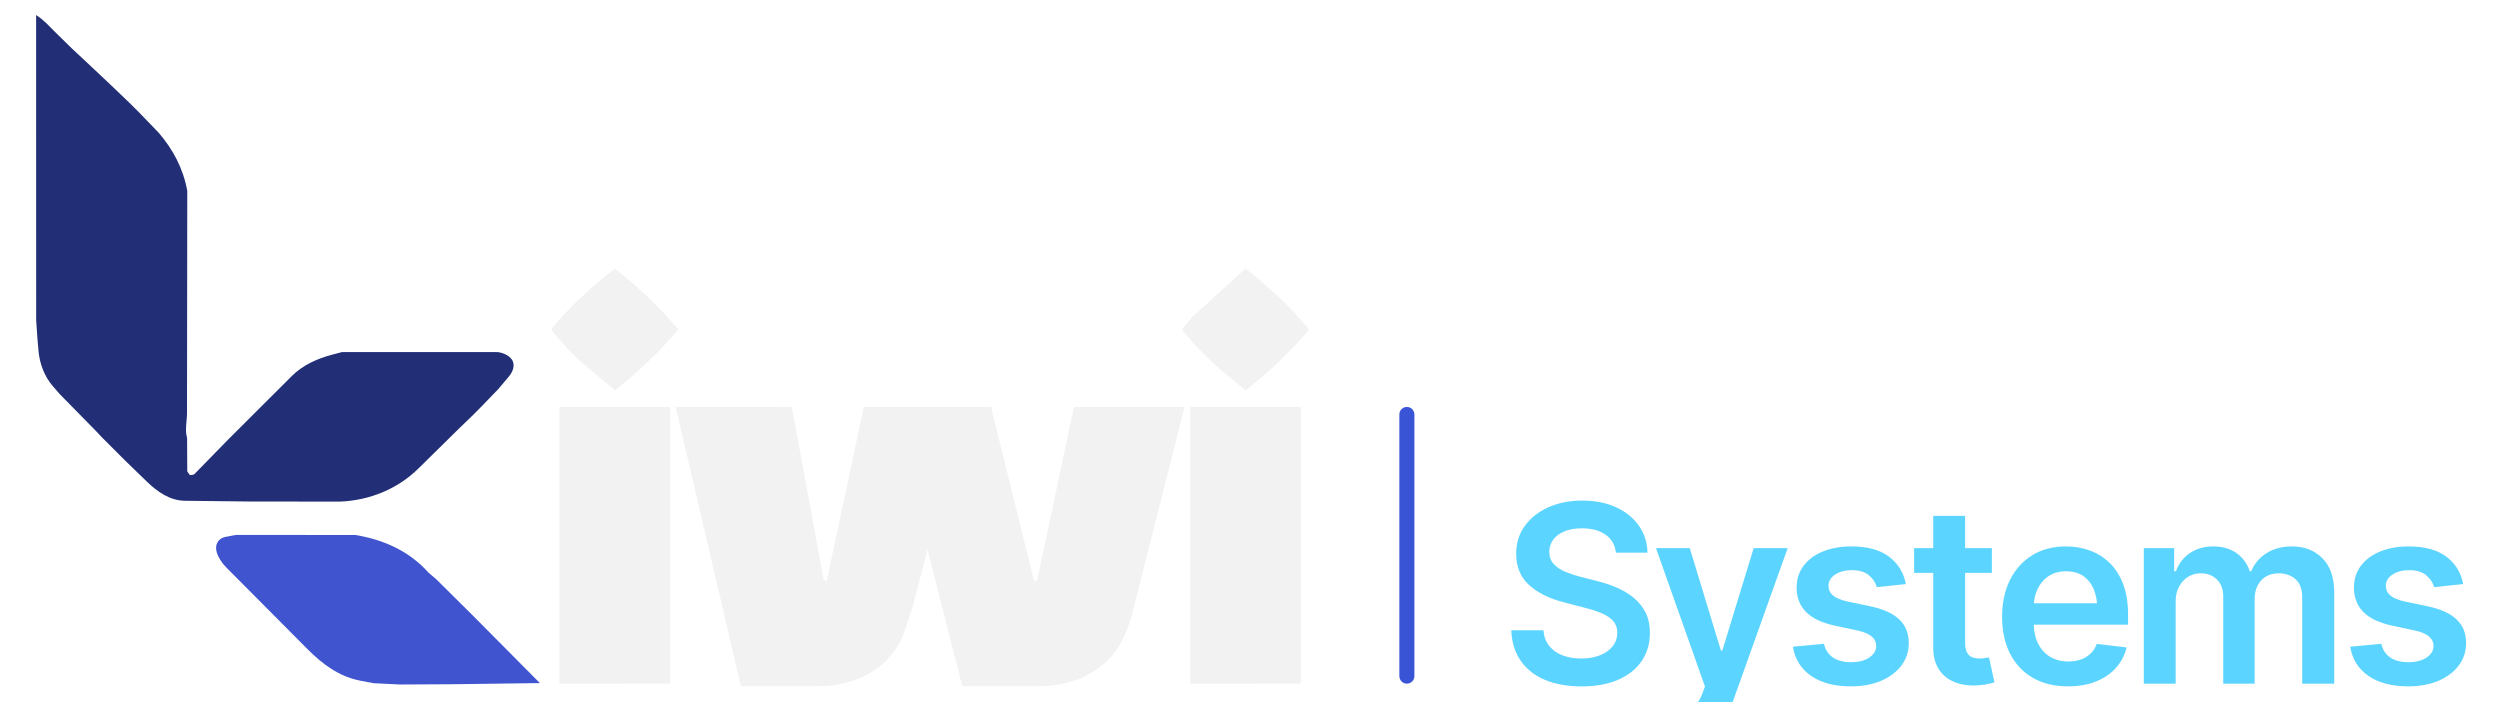
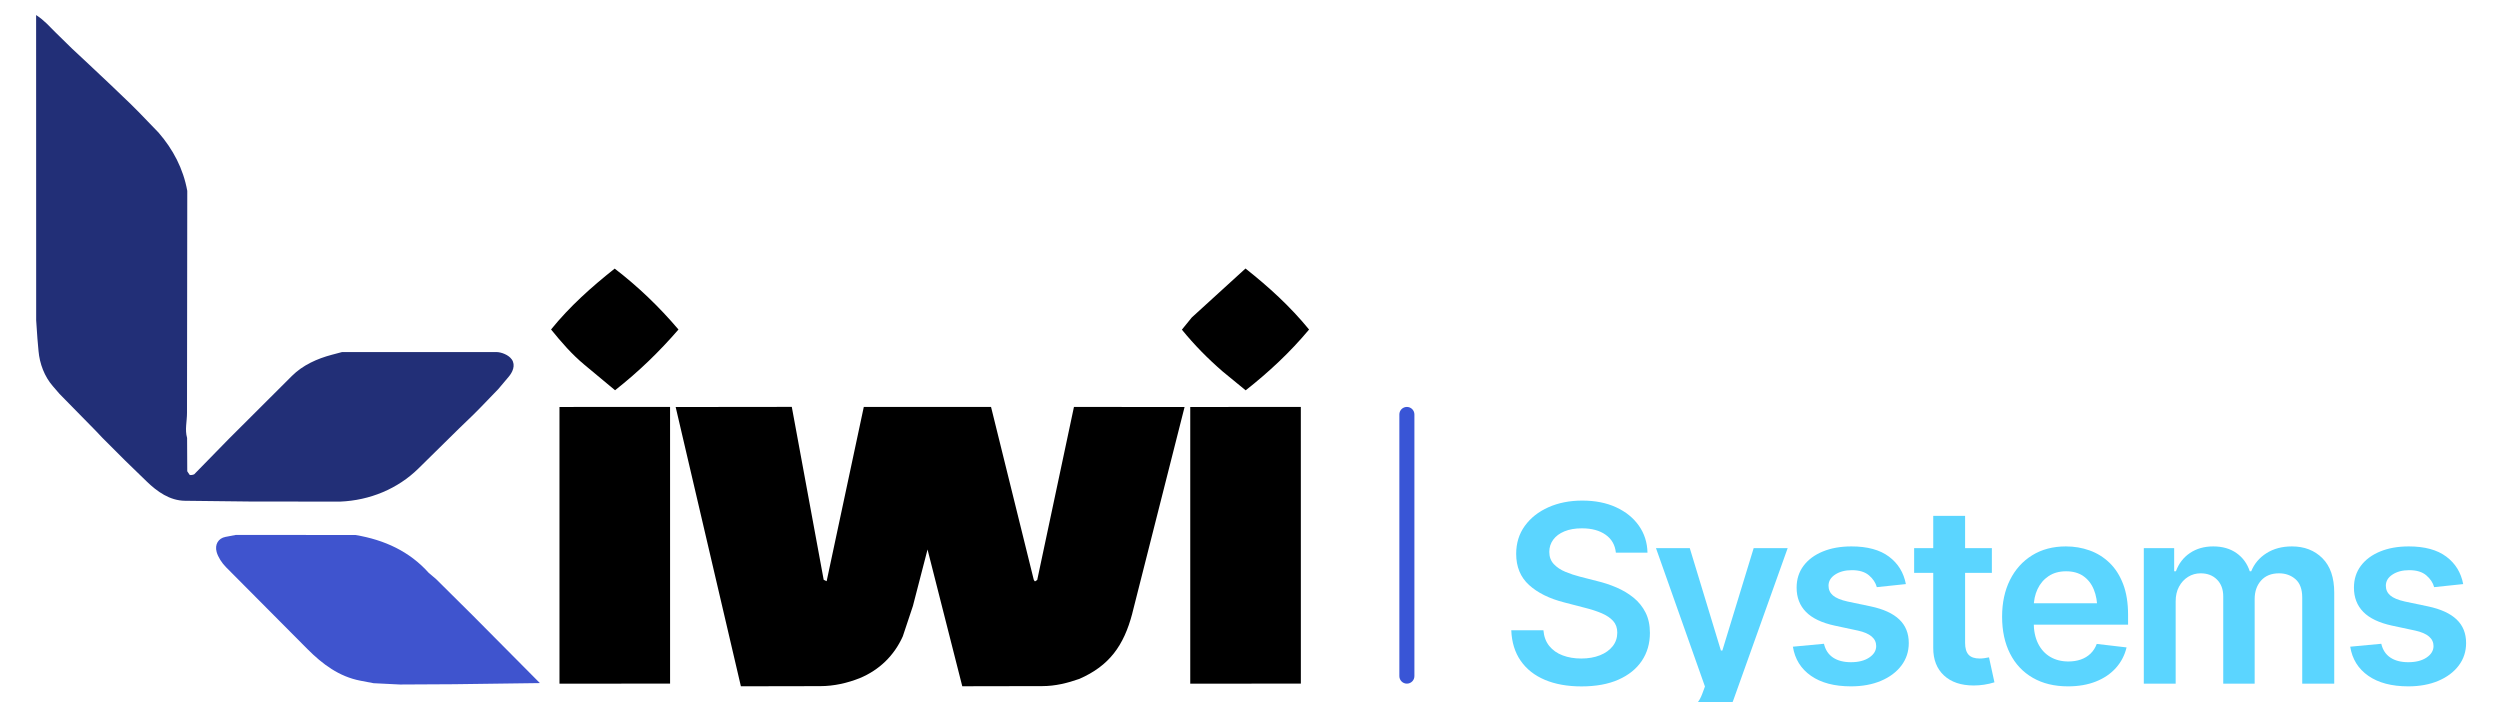
<svg xmlns="http://www.w3.org/2000/svg" viewBox="183.73 209.36 1661.48 466.1" width="1200" role="img" aria-label="Kiwi Systems">
-   <path d="M936.22,617.13c-5.65,21.38-15.28,34.72-35.18,43.42-7.85,2.76-15.9,4.78-24.52,4.79l-53.27.1-23.09-90.89-9.72,37.55-6.73,20.19c-5.76,12.8-15.58,22.35-28.6,27.76-8.32,3.28-17.02,5.29-26.27,5.31l-52.72.1-43.35-185.6,77.18-.09,21.19,114.91,1.97.94,24.69-115.81h84.57s28.37,114.77,28.37,114.77c.3.62.68,1.27.93,1.11l1.39-.89,24.41-114.99,73.52.04-34.79,137.29Z" fill="#f2f2f2" />
+   <path d="M936.22,617.13c-5.65,21.38-15.28,34.72-35.18,43.42-7.85,2.76-15.9,4.78-24.52,4.79l-53.27.1-23.09-90.89-9.72,37.55-6.73,20.19c-5.76,12.8-15.58,22.35-28.6,27.76-8.32,3.28-17.02,5.29-26.27,5.31l-52.72.1-43.35-185.6,77.18-.09,21.19,114.91,1.97.94,24.69-115.81h84.57s28.37,114.77,28.37,114.77c.3.62.68,1.27.93,1.11l1.39-.89,24.41-114.99,73.52.04-34.79,137.29Z" fill="#000000" />
  <path d="M523.83,448.17c2.8,4.07.39,8.72-2.04,11.59l-6.92,8.2-12.15,12.58-4.48,4.5-9.54,9.21-26.91,26.49c-13.72,13.51-32.33,21.18-51.96,21.98l-59.4-.05-43.82-.5c-10.07-.12-18.42-6.09-25.28-12.73l-14.14-13.71-15.35-15.34-4.41-4.66-24.1-24.55-4.53-5.24c-5.53-6.38-8.72-14.82-9.47-23.32l-.73-8.26-.83-12.12-.04-202.88c5.61,3.63,8.91,7.64,12.95,11.6l10.95,10.73,11.27,10.52,14.27,13.44,13.39,12.83,5.27,5.26,13.25,13.72c9.68,11.18,16.43,23.94,19.11,38.76l-.18,147.5c0,5.83-1.53,11.08.06,16.7l.11,22.14,1.47,2.24c.41.62,2.49.11,3.15-.23l23.04-23.57,41.91-41.81c7.24-7.22,16.82-11.47,26.42-14.03l6.82-1.81,102.47-.03c3.61,0,8.39,2.02,10.33,4.85Z" fill="#222f77" />
-   <polygon points="629.06 663.67 555.56 663.73 555.55 479.83 629.05 479.8" fill="#f2f2f2" />
-   <polygon points="1048.27 663.68 974.76 663.72 974.76 479.84 1048.25 479.8" fill="#f2f2f2" />
+   <polygon points="629.06 663.67 555.56 663.73 555.55 479.83 629.05 479.8" fill="#000000" />
+   <polygon points="1048.27 663.68 974.76 663.72 974.76 479.84 1048.25 479.8" fill="#000000" />
  <path d="M449.72,664.29l-17.77-.88-8.67-1.66c-14.17-2.71-25.24-10.98-35.23-21.02l-54.1-54.41c-2.83-2.85-5.31-6.75-6.24-10.09-1.39-5.03,1.14-9.15,5.86-10.05l6.91-1.32,79.55.06c19.26,3.24,35.9,10.9,48.68,25.21l4.86,4.11,24.51,24.32,44.45,44.77-57.17.76-35.63.19Z" fill="#3f54ce" />
-   <path d="M996.52,456.43c-10.13-8.77-18.93-17.71-27.32-27.98l6.61-8.13,35.67-32.51c15.51,12.27,29.72,25.22,42.25,40.56-12.61,15.1-26.62,28.17-42.14,40.4l-15.07-12.35Z" fill="#f2f2f2" />
-   <path d="M592.5,468.72l-20.4-16.97c-8.29-6.9-15.15-14.78-22.14-23.43,12.51-15.41,26.61-28,42.28-40.45,15.38,11.81,29.47,25.26,42.4,40.49-12.77,14.72-26.08,27.68-42.15,40.36Z" fill="#f2f2f2" />
+   <path d="M996.52,456.43c-10.13-8.77-18.93-17.71-27.32-27.98l6.61-8.13,35.67-32.51c15.51,12.27,29.72,25.22,42.25,40.56-12.61,15.1-26.62,28.17-42.14,40.4l-15.07-12.35Z" fill="#000000" />
+   <path d="M592.5,468.72l-20.4-16.97c-8.29-6.9-15.15-14.78-22.14-23.43,12.51-15.41,26.61-28,42.28-40.45,15.38,11.81,29.47,25.26,42.4,40.49-12.77,14.72-26.08,27.68-42.15,40.36Z" fill="#000000" />
  <rect x="1113.73" y="479.8" width="10" height="183.9" rx="5" fill="#3955d6" />
  <path d="M1234.777 665.537Q1220.791 665.537 1210.478 661.194Q1200.166 656.852 1194.373 648.513Q1188.58 640.174 1188.113 628.251H1209.479Q1209.995 634.502 1213.371 638.676Q1216.746 642.849 1222.257 644.928Q1227.768 647.006 1234.584 647.006Q1241.657 647.006 1247.063 644.847Q1252.469 642.688 1255.515 638.821Q1258.56 634.954 1258.56 629.798Q1258.56 625.125 1255.837 622.079Q1253.114 619.034 1248.272 616.955Q1243.43 614.877 1236.936 613.266L1223.304 609.721Q1208.496 605.95 1199.932 598.159Q1191.368 590.369 1191.368 577.43Q1191.368 566.811 1197.112 558.859Q1202.856 550.907 1212.806 546.476Q1222.756 542.045 1235.325 542.045Q1248.119 542.045 1257.771 546.484Q1267.423 550.923 1272.917 558.73Q1278.412 566.537 1278.638 576.656H1257.625Q1256.836 568.986 1250.801 564.733Q1244.767 560.479 1235.035 560.479Q1228.3 560.479 1223.433 562.493Q1218.567 564.507 1215.973 568.052Q1213.379 571.597 1213.379 576.141Q1213.379 581.087 1216.408 584.286Q1219.437 587.484 1224.134 589.418Q1228.831 591.351 1233.746 592.608L1244.928 595.476Q1251.696 597.088 1258.005 599.779Q1264.313 602.469 1269.348 606.546Q1274.384 610.623 1277.316 616.399Q1280.249 622.176 1280.249 629.991Q1280.249 640.529 1274.867 648.545Q1269.485 656.562 1259.334 661.049Q1249.182 665.537 1234.777 665.537Z" fill="#5bd5ff" />
  <path d="M1304.611 697.377Q1300.26 697.457 1296.587 696.781Q1292.913 696.104 1290.721 695.185L1295.684 678.717L1296.699 678.975Q1303.177 680.715 1307.729 679.273Q1312.281 677.831 1315.02 670.5L1316.825 665.601L1284.276 573.627H1306.738L1327.427 641.689H1328.394L1349.212 573.627H1371.804L1335.742 674.56Q1333.229 681.731 1329.104 686.855Q1324.978 691.979 1318.952 694.678Q1312.926 697.377 1304.611 697.377Z" fill="#5bd5ff" />
  <path d="M1450.355 597.539 1431.051 599.569Q1429.858 595.17 1425.838 591.73Q1421.818 588.29 1414.454 588.29Q1407.848 588.29 1403.401 591.182Q1398.954 594.075 1398.954 598.635Q1398.954 602.534 1401.894 605.08Q1404.835 607.626 1411.651 609.14L1427.023 612.363Q1439.736 615.07 1446.012 621.08Q1452.289 627.09 1452.289 636.694Q1452.289 645.202 1447.374 651.696Q1442.459 658.189 1433.806 661.847Q1425.154 665.505 1413.874 665.505Q1397.358 665.505 1387.311 658.511Q1377.265 651.518 1375.267 639.143L1395.924 637.21Q1397.326 643.268 1401.942 646.362Q1406.559 649.456 1413.842 649.456Q1421.399 649.456 1426.015 646.354Q1430.632 643.252 1430.632 638.724Q1430.632 631.119 1418.482 628.444L1403.11 625.157Q1390.187 622.37 1383.968 616.037Q1377.748 609.705 1377.748 599.891Q1377.748 591.529 1382.348 585.389Q1386.949 579.25 1395.167 575.875Q1403.384 572.499 1414.196 572.499Q1430.068 572.499 1439.132 579.291Q1448.196 586.082 1450.355 597.539Z" fill="#5bd5ff" />
  <path d="M1507.508 573.627V590.095H1455.848V573.627ZM1468.545 552.196H1489.719V636.63Q1489.719 641.963 1492.039 644.485Q1494.359 647.006 1499.419 647.006Q1500.821 647.006 1502.504 646.781Q1504.188 646.555 1505.606 646.233L1509.216 662.83Q1505.832 663.877 1502.359 664.401Q1498.887 664.925 1495.455 664.925Q1482.87 664.925 1475.708 658.286Q1468.545 651.647 1468.545 640.078Z" fill="#5bd5ff" />
  <path d="M1558.102 665.505Q1544.551 665.505 1534.698 659.817Q1524.844 654.129 1519.575 643.711Q1514.306 633.294 1514.306 619.195Q1514.306 605.305 1519.543 594.8Q1524.78 584.294 1534.311 578.396Q1543.842 572.499 1556.716 572.499Q1565.015 572.499 1572.475 575.174Q1579.936 577.848 1585.696 583.391Q1591.457 588.934 1594.744 597.523Q1598.031 606.111 1598.031 617.971V624.513H1524.2V610.268H1587.477L1577.599 614.458Q1577.599 606.852 1575.263 601.148Q1572.926 595.444 1568.31 592.238Q1563.693 589.031 1556.845 589.031Q1549.997 589.031 1545.188 592.262Q1540.378 595.493 1537.848 600.907Q1535.318 606.321 1535.318 613.008V622.901Q1535.318 631.167 1538.203 637Q1541.087 642.833 1546.291 645.903Q1551.496 648.972 1558.36 648.972Q1562.92 648.972 1566.658 647.659Q1570.396 646.346 1573.103 643.727Q1575.81 641.109 1577.212 637.306L1597.032 639.627Q1595.163 647.425 1589.95 653.25Q1584.738 659.075 1576.649 662.29Q1568.56 665.505 1558.102 665.505Z" fill="#5bd5ff" />
  <path d="M1608.487 663.7V573.627H1628.662V589.031H1629.822Q1632.641 581.297 1639.151 576.898Q1645.661 572.499 1654.636 572.499Q1663.789 572.499 1670.081 576.93Q1676.373 581.361 1678.903 589.031H1679.87Q1682.899 581.506 1690.013 577.003Q1697.127 572.499 1706.908 572.499Q1719.315 572.499 1727.178 580.338Q1735.041 588.177 1735.041 603.243V663.7H1713.772V606.53Q1713.772 598.184 1709.292 594.284Q1704.813 590.385 1698.367 590.385Q1690.714 590.385 1686.436 595.179Q1682.158 599.972 1682.158 607.497V663.7H1661.274V605.66Q1661.274 598.715 1657.133 594.55Q1652.992 590.385 1646.257 590.385Q1641.665 590.385 1637.894 592.737Q1634.124 595.09 1631.892 599.247Q1629.661 603.404 1629.661 608.947V663.7Z" fill="#5bd5ff" />
  <path d="M1820.747 597.539 1801.443 599.569Q1800.251 595.17 1796.23 591.73Q1792.21 588.29 1784.846 588.29Q1778.24 588.29 1773.793 591.182Q1769.346 594.075 1769.346 598.635Q1769.346 602.534 1772.286 605.08Q1775.227 607.626 1782.043 609.14L1797.415 612.363Q1810.128 615.07 1816.404 621.08Q1822.681 627.09 1822.681 636.694Q1822.681 645.202 1817.766 651.696Q1812.851 658.189 1804.199 661.847Q1795.546 665.505 1784.266 665.505Q1767.75 665.505 1757.703 658.511Q1747.657 651.518 1745.659 639.143L1766.316 637.21Q1767.718 643.268 1772.335 646.362Q1776.951 649.456 1784.234 649.456Q1791.791 649.456 1796.408 646.354Q1801.024 643.252 1801.024 638.724Q1801.024 631.119 1788.875 628.444L1773.502 625.157Q1760.58 622.37 1754.36 616.037Q1748.14 609.705 1748.14 599.891Q1748.14 591.529 1752.74 585.389Q1757.341 579.25 1765.559 575.875Q1773.776 572.499 1784.589 572.499Q1800.46 572.499 1809.524 579.291Q1818.588 586.082 1820.747 597.539Z" fill="#5bd5ff" />
</svg>
